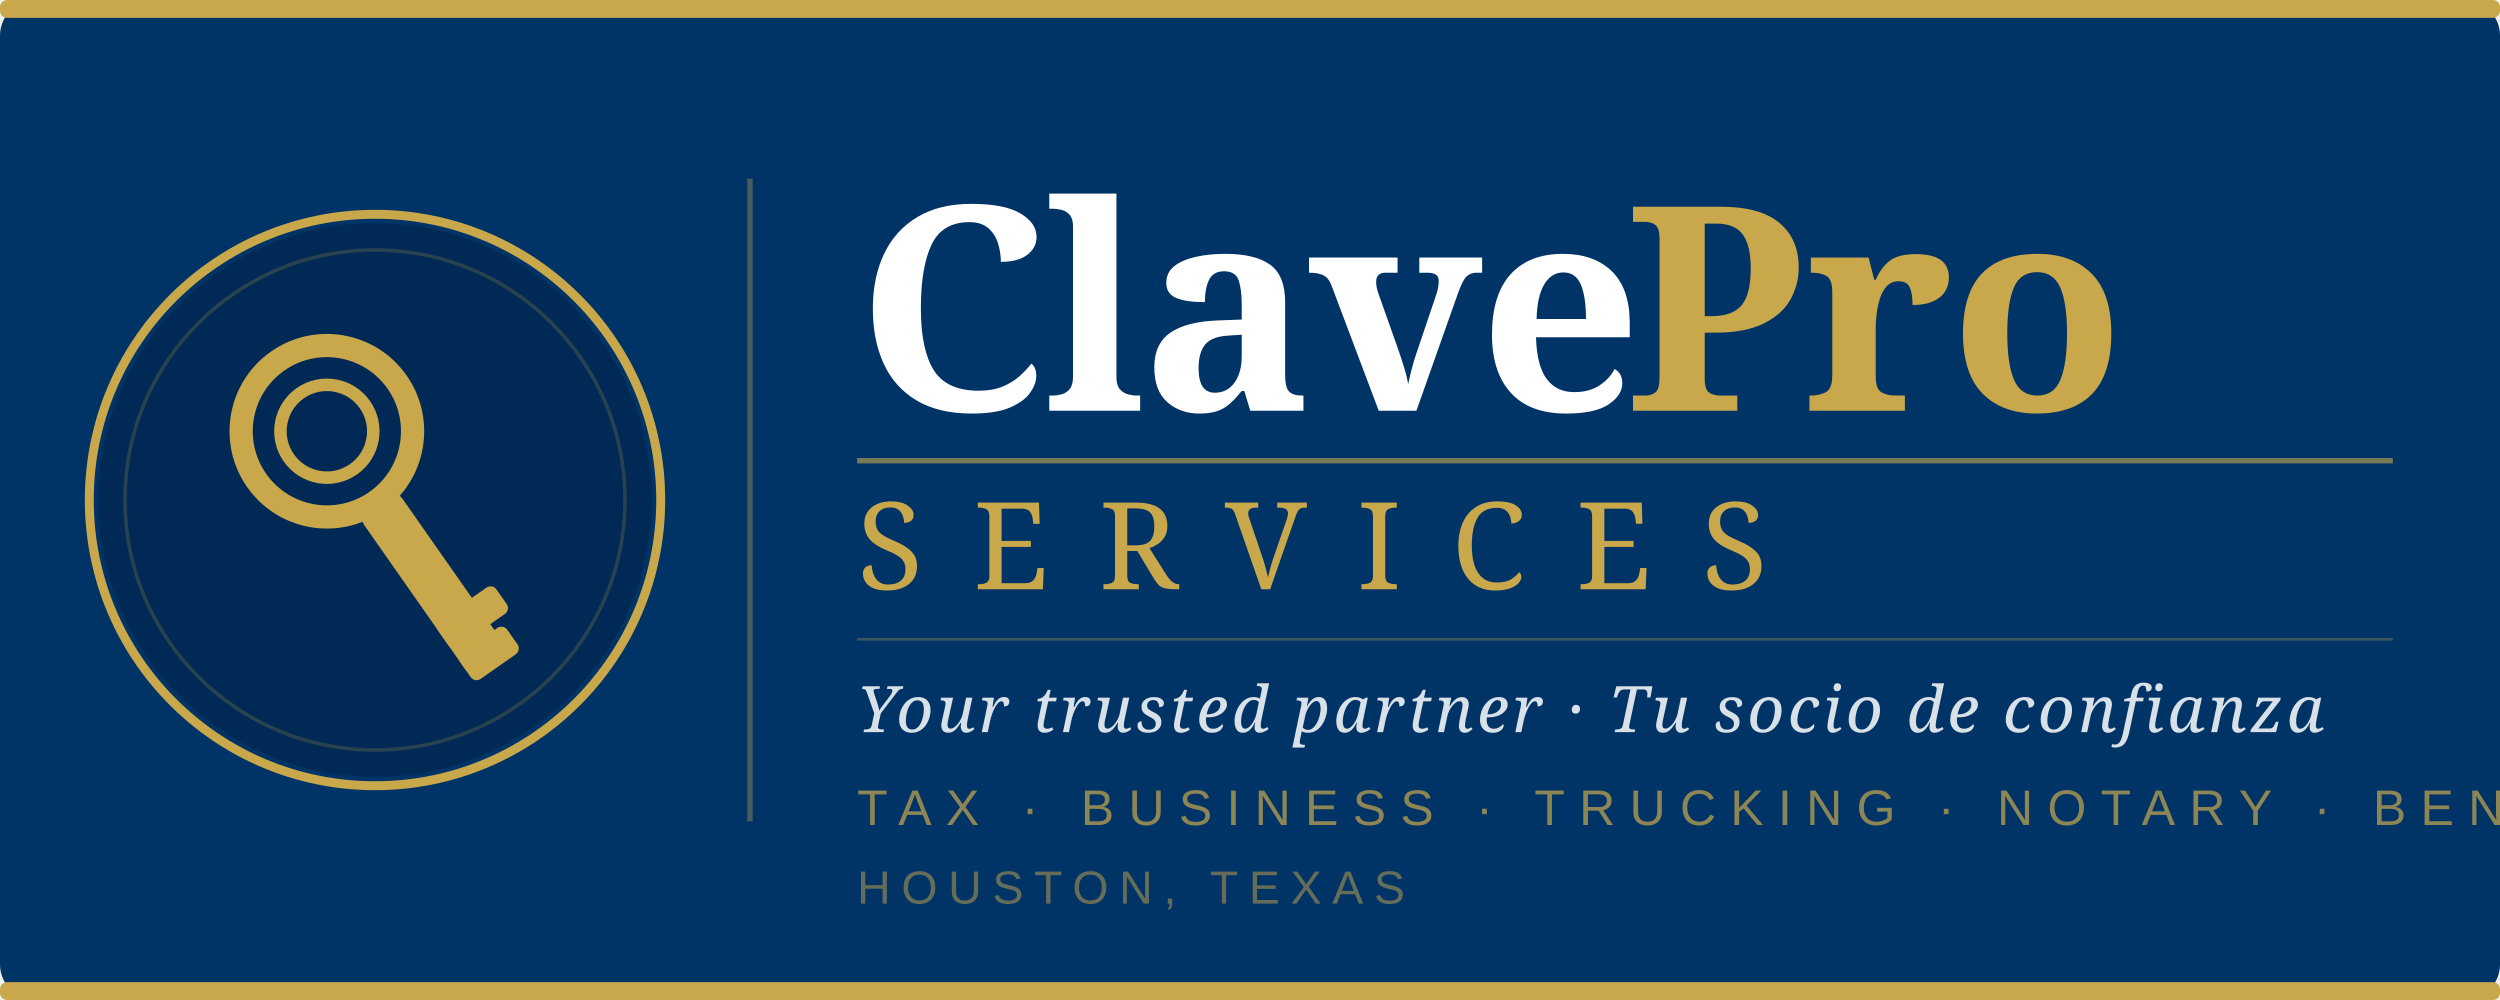
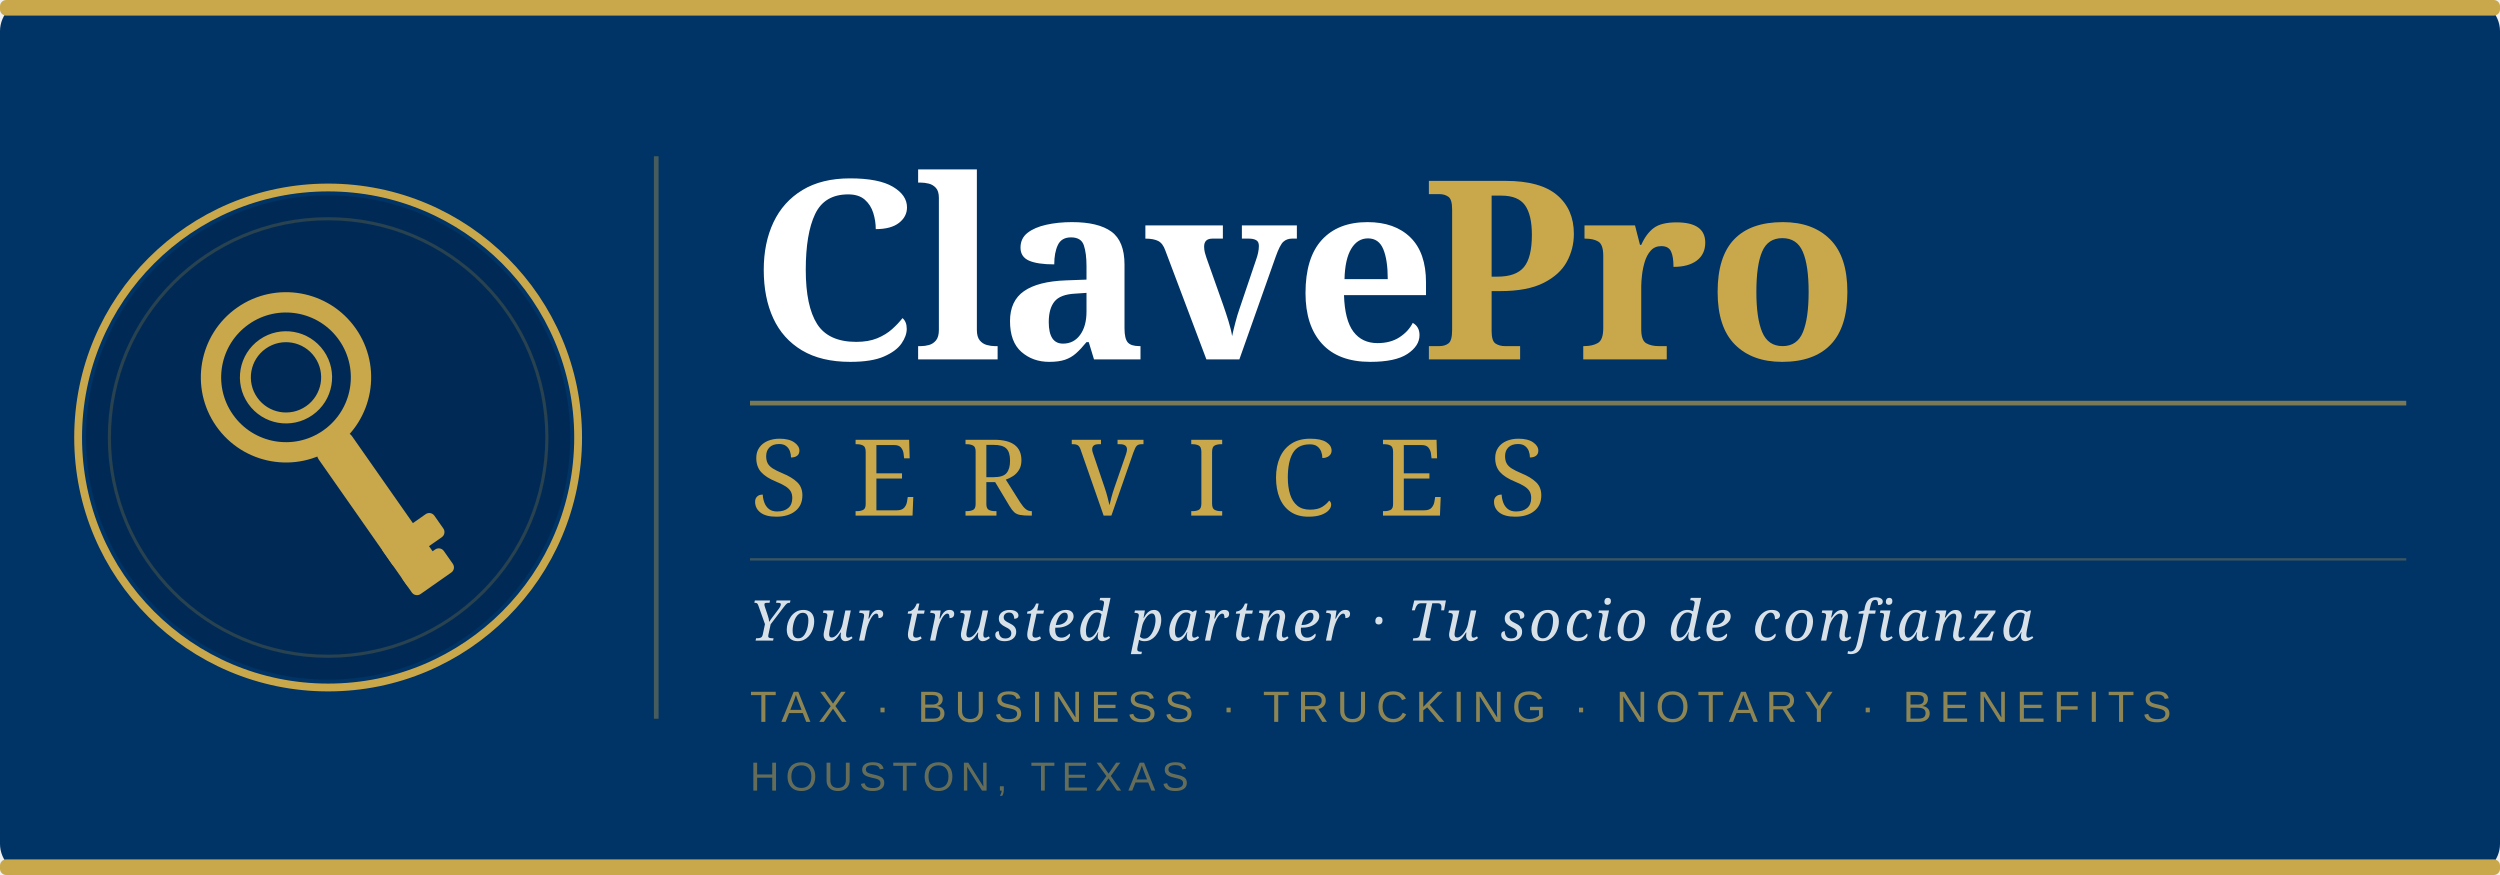
- <svg xmlns="http://www.w3.org/2000/svg" viewBox="0 0 1400 560">
-   <rect x="0" y="0" width="1400" height="560" fill="#003366" rx="20" />
-   <rect x="0" y="0" width="1400" height="10" fill="#C9A84C" rx="4" />
-   <rect x="0" y="550" width="1400" height="10" fill="#C9A84C" rx="4" />
+ <svg xmlns="http://www.w3.org/2000/svg" viewBox="0 0 1600 560">
+   <rect x="0" y="0" width="1600" height="560" fill="#003366" rx="20" />
+   <rect x="0" y="0" width="1600" height="10" fill="#C9A84C" rx="4" />
+   <rect x="0" y="550" width="1600" height="10" fill="#C9A84C" rx="4" />
  <g transform="translate(210, 280)">
    <circle cx="0" cy="0" r="160" fill="none" stroke="#C9A84C" stroke-width="5" />
    <circle cx="0" cy="0" r="140" fill="none" stroke="#C9A84C" stroke-width="2" opacity="0.4" />
    <circle cx="0" cy="0" r="155" fill="#002244" opacity="0.5" />
    <g transform="rotate(-35) translate(0, 8)">
      <circle cx="0" cy="-55" r="48" fill="none" stroke="#C9A84C" stroke-width="13" />
      <circle cx="0" cy="-55" r="26" fill="none" stroke="#C9A84C" stroke-width="7" />
      <rect x="-13" y="-6" width="26" height="110" rx="6" fill="#C9A84C" />
      <rect x="-13" y="68" width="40" height="18" rx="4" fill="#C9A84C" />
      <rect x="-13" y="90" width="32" height="18" rx="4" fill="#C9A84C" />
    </g>
  </g>
  <line x1="420" y1="100" x2="420" y2="460" stroke="#C9A84C" stroke-width="3" opacity="0.35" />
  <text x="480" y="230" font-family="Georgia, serif" font-size="160" font-weight="700" fill="#FFFFFF" letter-spacing="-2">Clave</text>
  <text x="910" y="230" font-family="Georgia, serif" font-size="160" font-weight="700" fill="#C9A84C" letter-spacing="-2">Pro</text>
-   <line x1="480" y1="258" x2="1340" y2="258" stroke="#C9A84C" stroke-width="3" opacity="0.6" />
+   <line x1="480" y1="258" x2="1540" y2="258" stroke="#C9A84C" stroke-width="3" opacity="0.6" />
  <text x="480" y="330" font-family="Georgia, serif" font-size="68" font-weight="400" fill="#C9A84C" letter-spacing="28">SERVICES</text>
-   <line x1="480" y1="358" x2="1340" y2="358" stroke="#C9A84C" stroke-width="1.5" opacity="0.3" />
+   <line x1="480" y1="358" x2="1540" y2="358" stroke="#C9A84C" stroke-width="1.5" opacity="0.3" />
  <text x="480" y="410" font-family="Georgia, serif" font-size="36" fill="#FFFFFF" letter-spacing="2" opacity="0.85" font-style="italic">Your trusted partner · Tu socio de confianza</text>
-   <text x="480" y="462" font-family="Arial, sans-serif" font-size="28" fill="#C9A84C" letter-spacing="8" opacity="0.7">TAX · BUSINESS · TRUCKING · NOTARY · BENEFITS</text>
-   <text x="480" y="506" font-family="Arial, sans-serif" font-size="26" fill="#C9A84C" letter-spacing="6" opacity="0.5">HOUSTON, TEXAS</text>
+   <text x="480" y="462" font-family="Arial, sans-serif" font-size="28" fill="#C9A84C" letter-spacing="5" opacity="0.7">TAX · BUSINESS · TRUCKING · NOTARY · BENEFITS</text>
+   <text x="480" y="506" font-family="Arial, sans-serif" font-size="26" fill="#C9A84C" letter-spacing="4" opacity="0.5">HOUSTON, TEXAS</text>
</svg>
